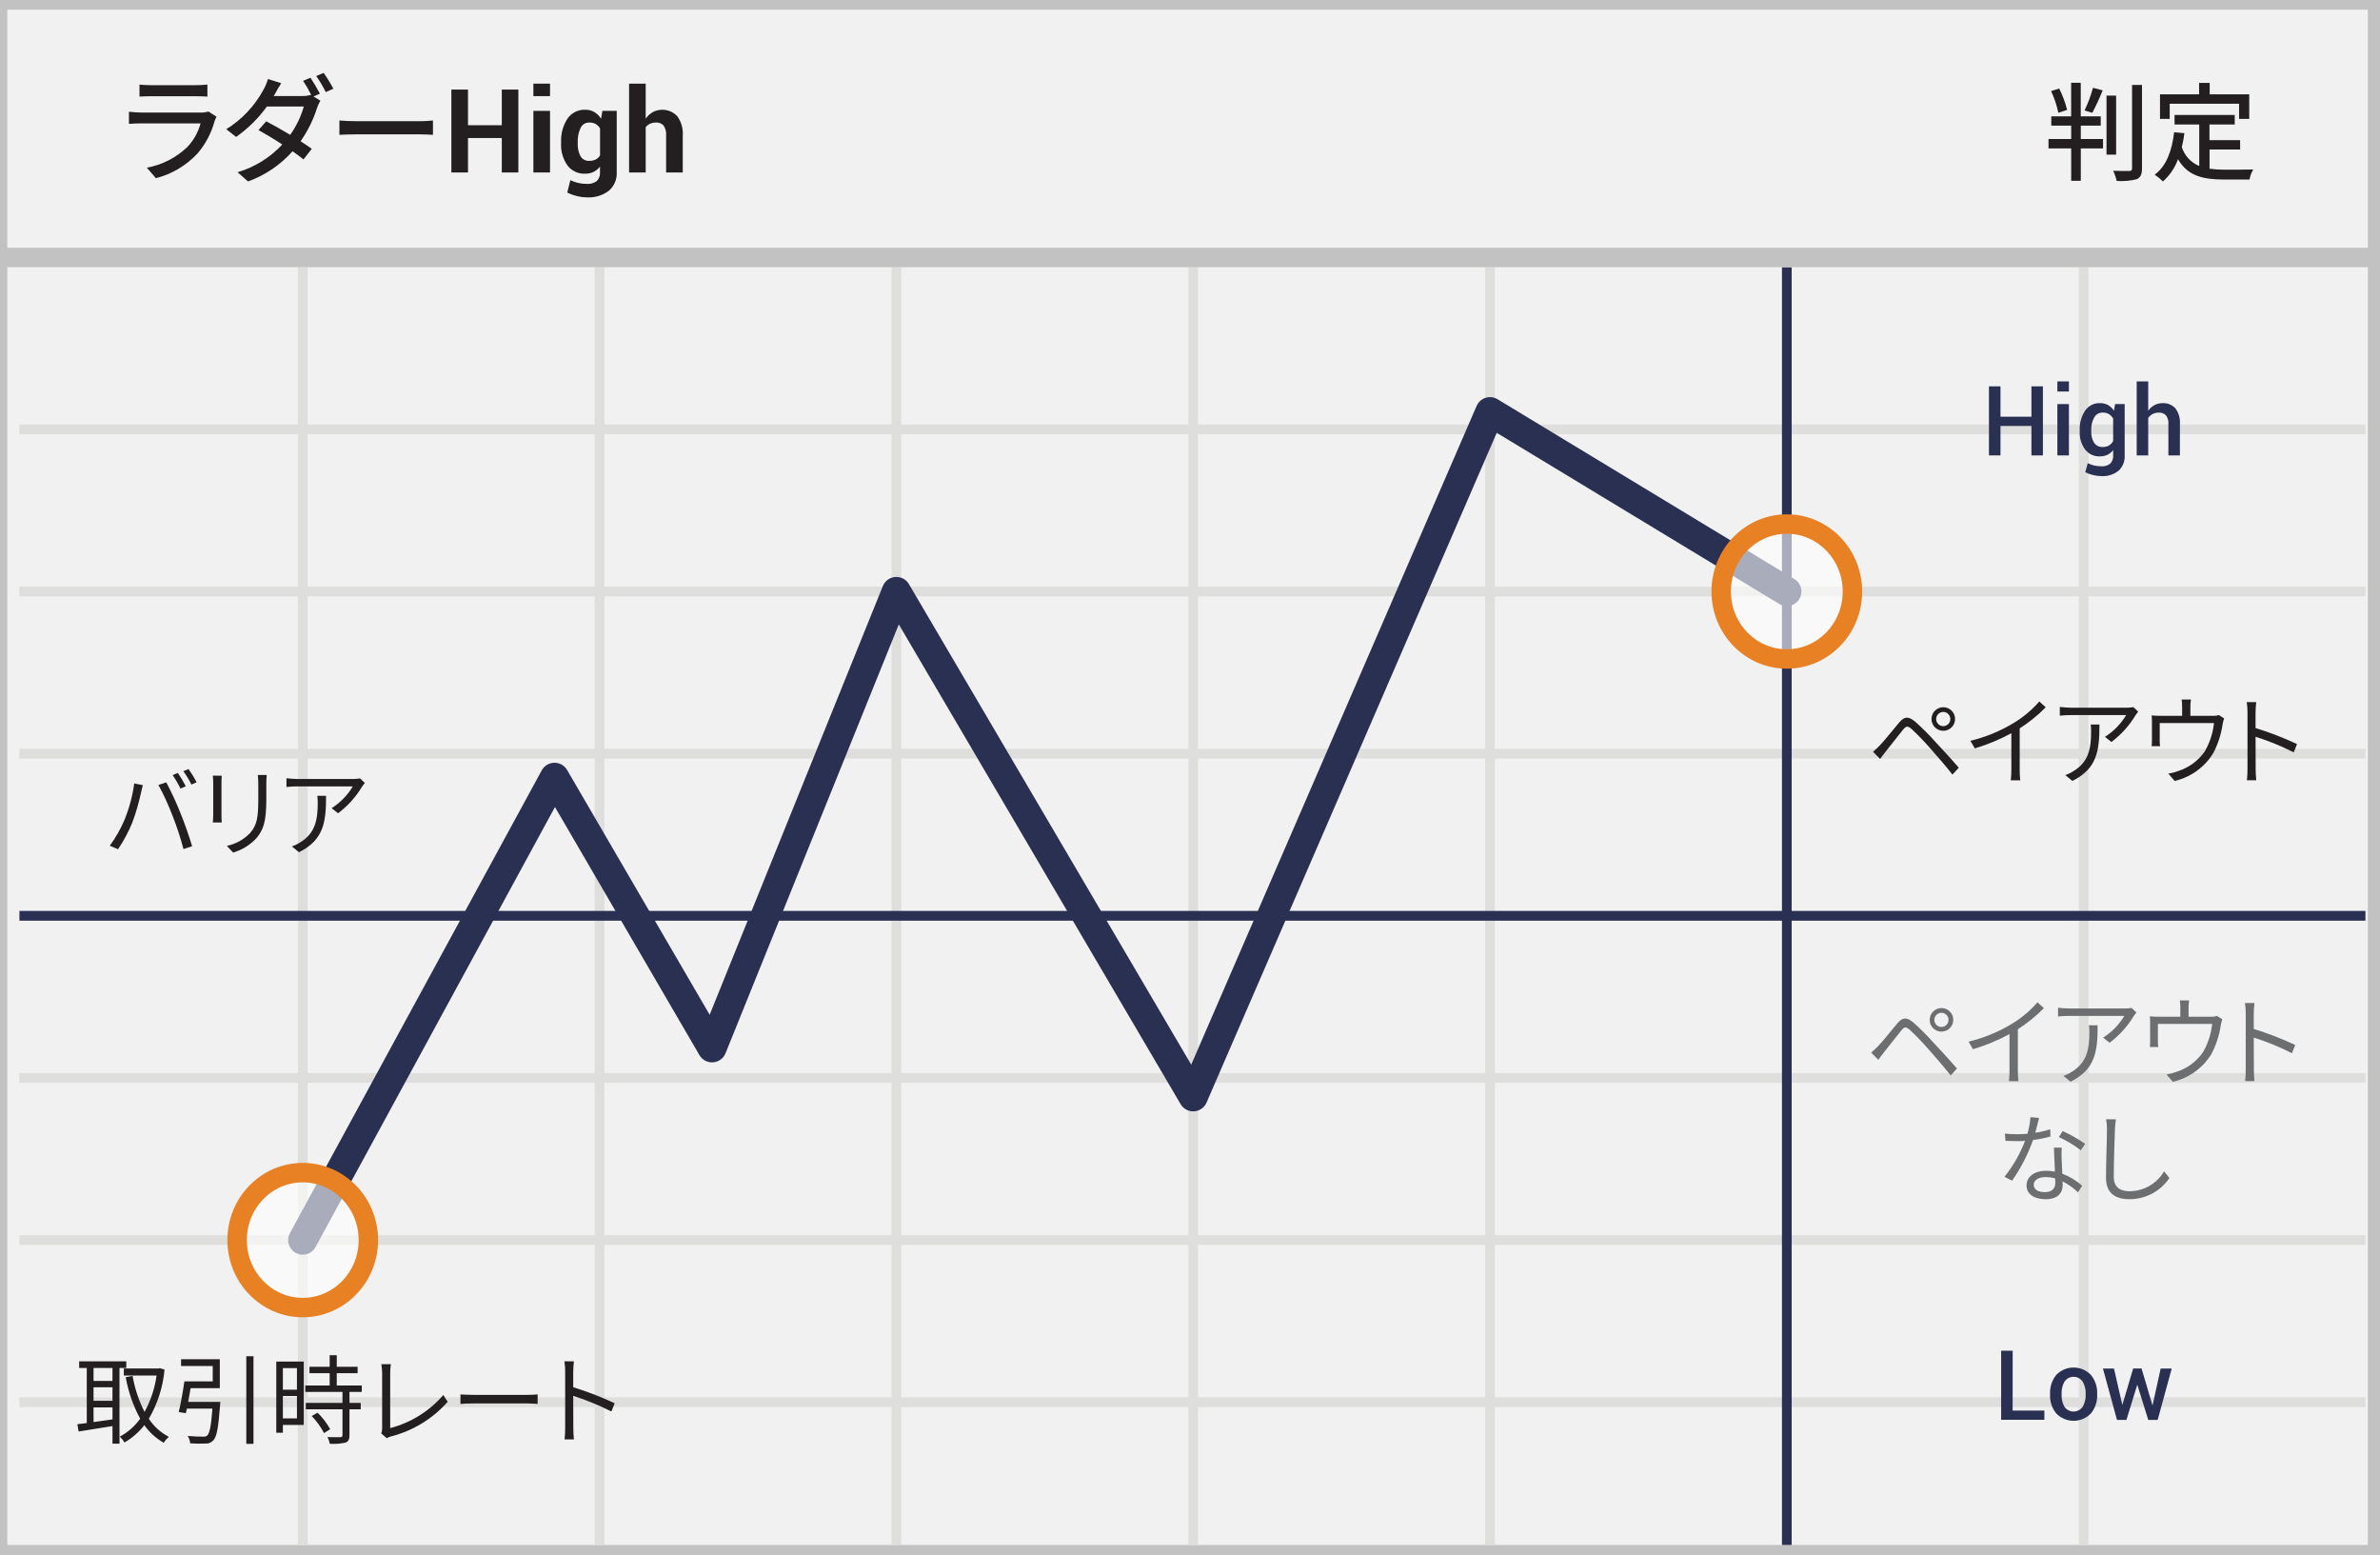
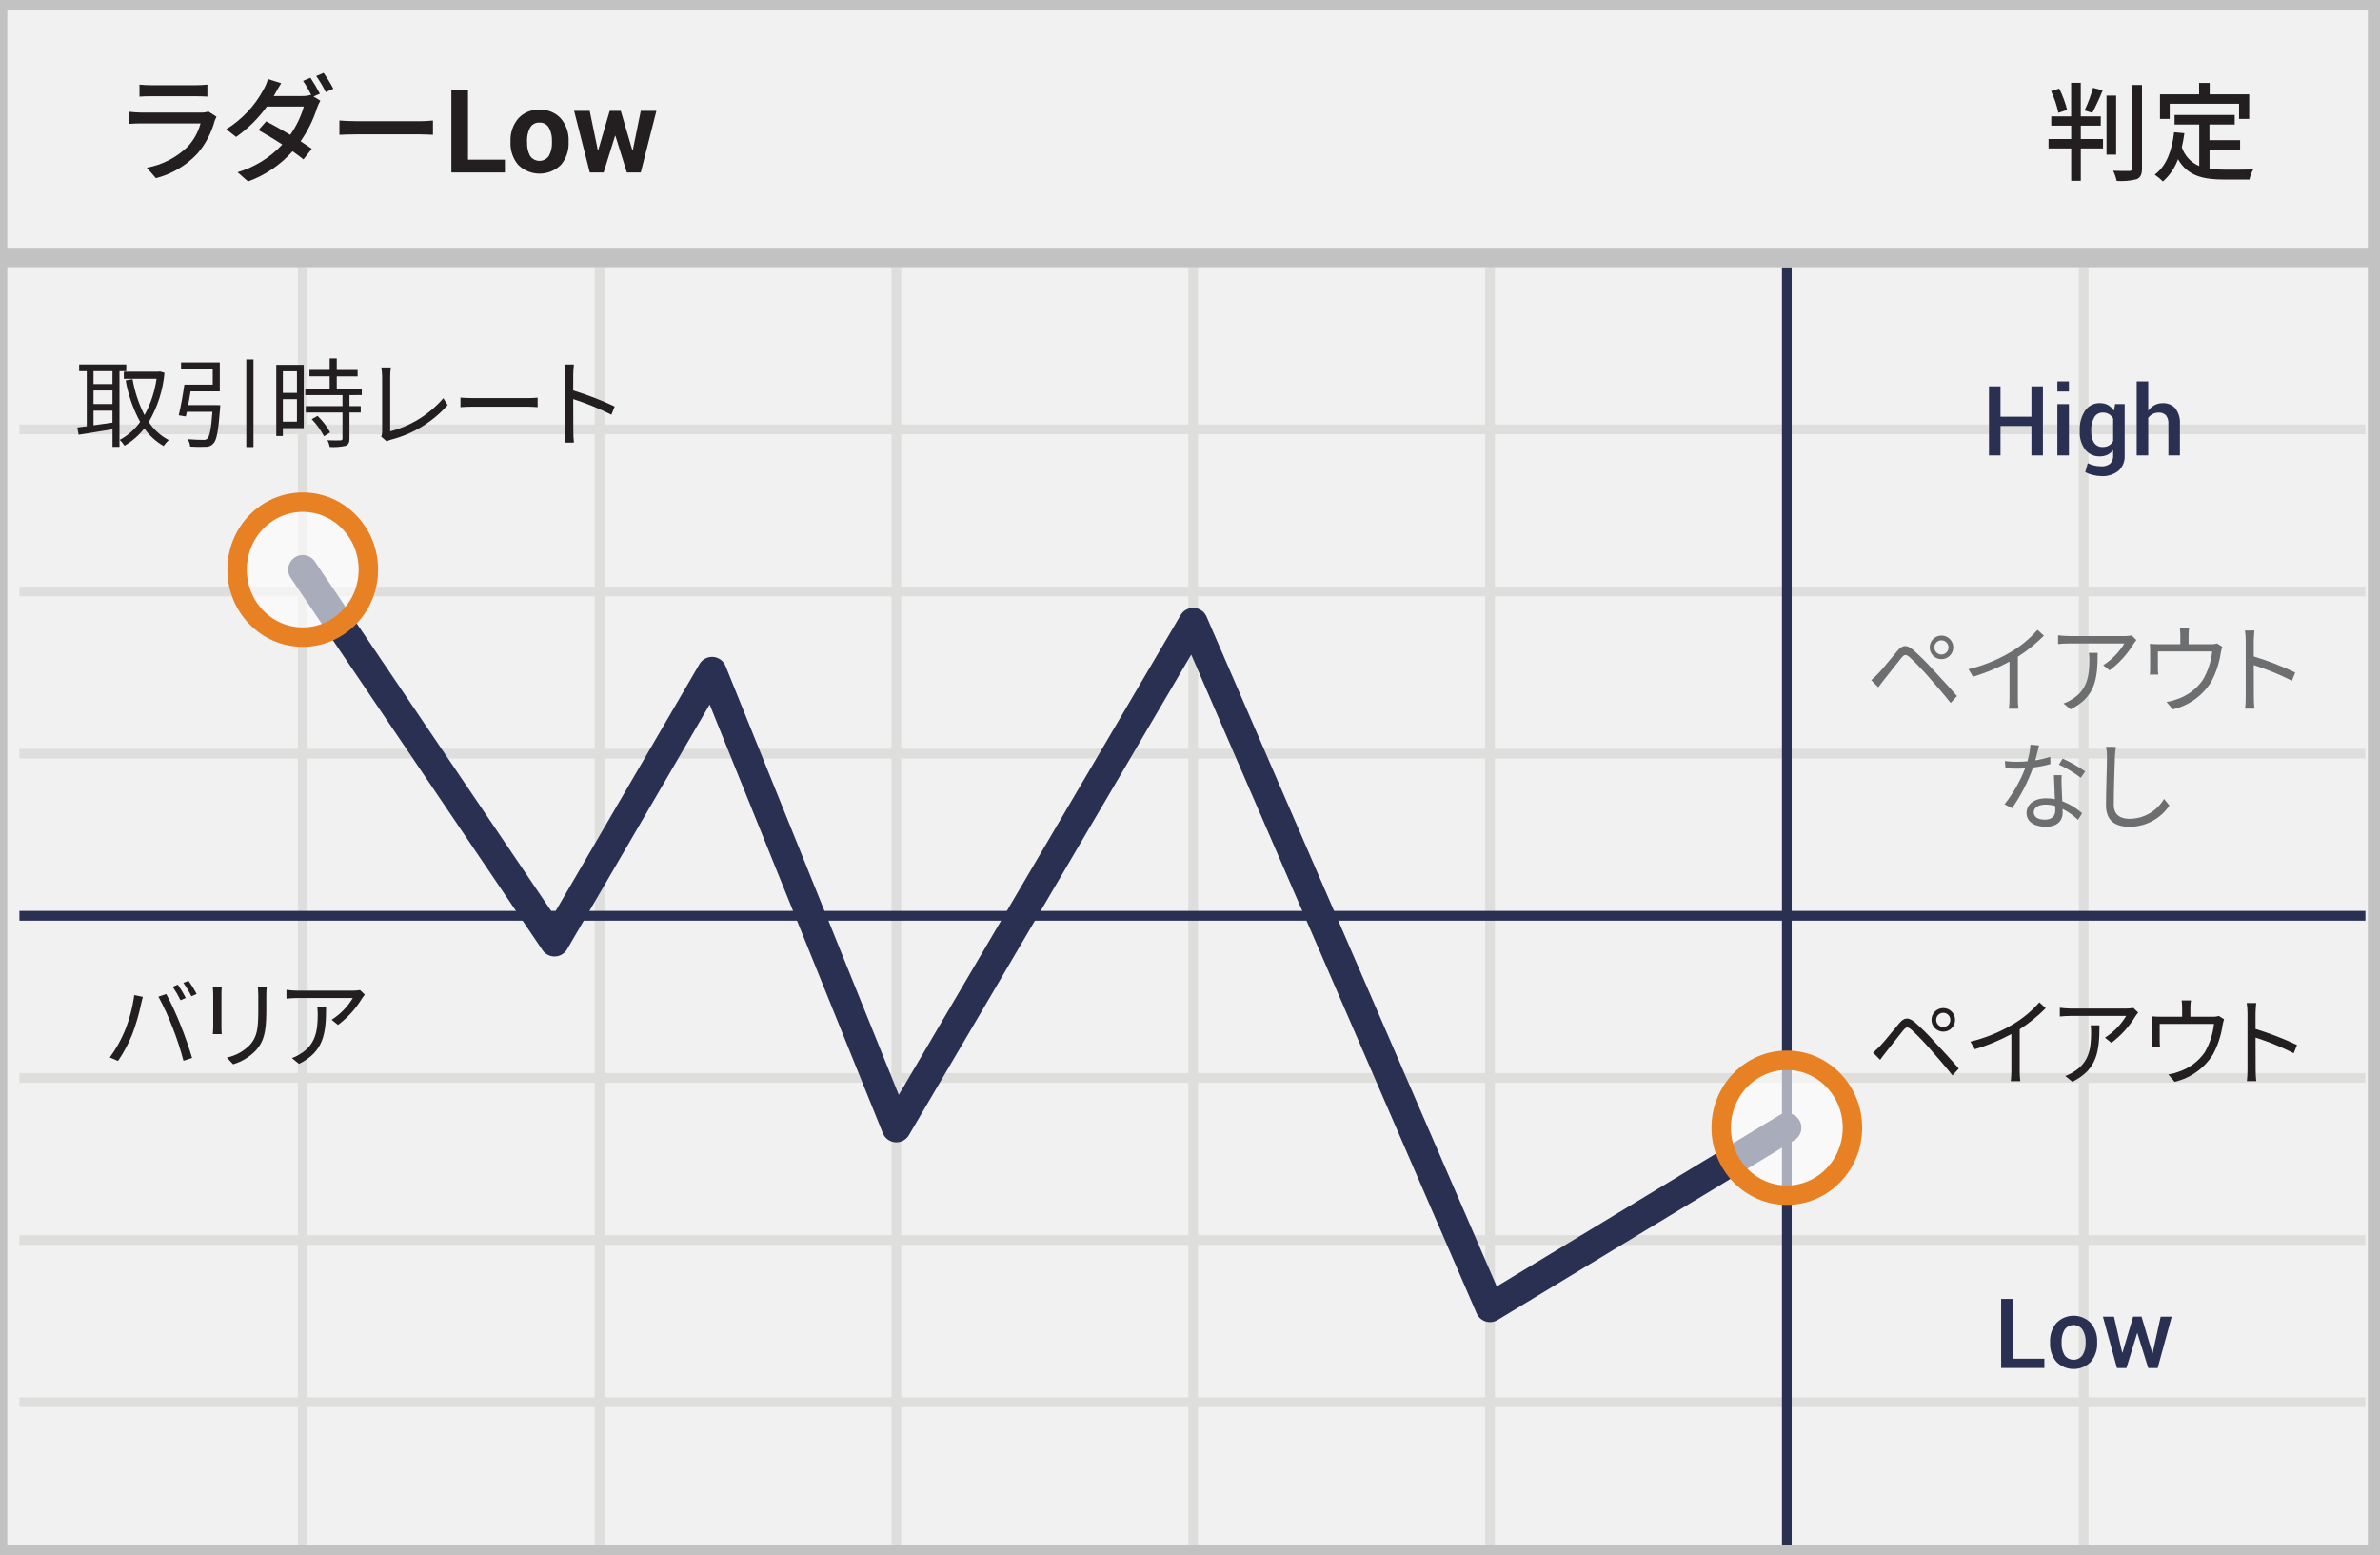
<svg xmlns="http://www.w3.org/2000/svg" id="Layer_1" data-name="Layer 1" viewBox="0 0 245 160">
  <defs>
-     <style>.cls-1{fill:#f1f1f2;stroke:#c2c2c2;}.cls-1,.cls-2,.cls-9{stroke-miterlimit:10;}.cls-1,.cls-9{stroke-width:2px;}.cls-2,.cls-3,.cls-5,.cls-9{fill:none;}.cls-2{stroke:#dededd;}.cls-3,.cls-5{stroke:#293052;stroke-linejoin:round;}.cls-4{fill:#231f20;}.cls-5{stroke-linecap:round;stroke-width:3px;}.cls-6{fill:#6d6e70;}.cls-7{opacity:0.6;}.cls-8{fill:#fff;}.cls-9{stroke:#e88024;}.cls-10{fill:#293052;}</style>
+     <style>.cls-1{fill:#f1f1f2;stroke:#c2c2c2;}.cls-1,.cls-2,.cls-9{stroke-miterlimit:10;}.cls-1,.cls-9{stroke-width:2px;}.cls-2,.cls-3,.cls-6,.cls-9{fill:none;}.cls-2{stroke:#dededd;}.cls-3,.cls-6{stroke:#293052;stroke-linejoin:round;}.cls-4{fill:#231f20;}.cls-5{fill:#6d6e70;}.cls-6{stroke-linecap:round;stroke-width:3px;}.cls-7{opacity:0.6;}.cls-8{fill:#fff;}.cls-9{stroke:#e88024;}.cls-10{fill:#293052;}</style>
  </defs>
  <rect class="cls-1" x="-0.25" width="245" height="160" />
  <line class="cls-2" x1="2" y1="44.188" x2="243.5" y2="44.188" />
  <line class="cls-2" x1="2" y1="60.875" x2="243.5" y2="60.875" />
  <line class="cls-2" x1="2" y1="77.563" x2="243.5" y2="77.563" />
  <line class="cls-2" x1="2" y1="110.938" x2="243.5" y2="110.938" />
  <line class="cls-2" x1="2" y1="127.625" x2="243.5" y2="127.625" />
  <line class="cls-2" x1="2" y1="144.313" x2="243.5" y2="144.313" />
  <line class="cls-2" x1="31.164" y1="27.5" x2="31.164" y2="159" />
  <line class="cls-2" x1="61.719" y1="27.5" x2="61.719" y2="159" />
  <line class="cls-2" x1="92.273" y1="27.5" x2="92.273" y2="159" />
  <line class="cls-2" x1="122.828" y1="27.5" x2="122.828" y2="159" />
  <line class="cls-2" x1="153.383" y1="27.5" x2="153.383" y2="159" />
  <line class="cls-3" x1="183.937" y1="27.5" x2="183.937" y2="159" />
  <line class="cls-2" x1="214.492" y1="27.5" x2="214.492" y2="159" />
  <line class="cls-3" x1="2" y1="94.25" x2="243.5" y2="94.25" />
  <line class="cls-1" x1="0.25" y1="26.5" x2="245.25" y2="26.5" />
  <path class="cls-4" d="M22.286,12.005a3.522,3.522,0,0,0-.18.408,8.608,8.608,0,0,1-1.763,3.37,8.865,8.865,0,0,1-4.293,2.555l-.936-1.08a8.118,8.118,0,0,0,4.2-2.159,5.656,5.656,0,0,0,1.331-2.4h-6.1c-.288,0-.816.012-1.271.048V11.5c.468.048.923.084,1.271.084h6.141a2.379,2.379,0,0,0,.768-.108Zm-7.928-3.3a11.054,11.054,0,0,0,1.14.06h4.677a11.411,11.411,0,0,0,1.175-.06V9.942c-.3-.024-.779-.036-1.187-.036H15.5c-.372,0-.8.012-1.14.036Z" />
  <path class="cls-4" d="M32.271,9.93l.708.432a4.081,4.081,0,0,0-.336.731,12.685,12.685,0,0,1-1.7,3.442c.444.288.852.564,1.151.78l-.852,1.091c-.288-.24-.684-.528-1.127-.839a11.224,11.224,0,0,1-4.582,3.106l-1.079-.947a10.3,10.3,0,0,0,4.605-2.854c-.876-.576-1.8-1.127-2.447-1.487l.792-.9c.671.348,1.6.864,2.471,1.391a9.613,9.613,0,0,0,1.4-2.914h-3.8a13.536,13.536,0,0,1-3.166,3.13l-1.02-.792a10.78,10.78,0,0,0,3.838-4.078,4.813,4.813,0,0,0,.456-1.091l1.367.432c-.24.36-.492.828-.624,1.067l-.144.252H31.1a2.763,2.763,0,0,0,.9-.12l.048.024a12.407,12.407,0,0,0-.852-1.463L31.959,8a17.338,17.338,0,0,1,.971,1.643ZM33.314,7.5a14.163,14.163,0,0,1,1,1.631l-.78.348a12.01,12.01,0,0,0-.983-1.655Z" />
  <path class="cls-4" d="M34.939,12.4c.384.036,1.127.072,1.775.072h6.513c.587,0,1.055-.048,1.343-.072v1.475c-.264-.012-.8-.048-1.332-.048H36.714c-.671,0-1.379.024-1.775.048Z" />
-   <path class="cls-4" d="M53.361,17.75H51.656V14.205h-3.48V17.75H46.465V9.219h1.711v3.668h3.48V9.219h1.705Z" />
-   <path class="cls-4" d="M56.619,9.893H54.908V8.609h1.711Zm0,7.857H54.908V11.41h1.711Z" />
-   <path class="cls-4" d="M57.762,14.633a4.092,4.092,0,0,1,.653-2.42,2.117,2.117,0,0,1,1.831-.92,1.8,1.8,0,0,1,.938.24,2.1,2.1,0,0,1,.691.686l.135-.809h1.477v6.311a2.352,2.352,0,0,1-.812,1.913,3.426,3.426,0,0,1-2.259.677,4.3,4.3,0,0,1-1.02-.132,4.734,4.734,0,0,1-1-.36l.316-1.277a3.992,3.992,0,0,0,.8.284,3.84,3.84,0,0,0,.888.1,1.531,1.531,0,0,0,1.034-.293,1.16,1.16,0,0,0,.331-.914v-.574a1.914,1.914,0,0,1-.662.545,1.952,1.952,0,0,1-.873.188,2.157,2.157,0,0,1-1.819-.858,3.632,3.632,0,0,1-.653-2.259Zm1.711.124a2.61,2.61,0,0,0,.281,1.317.978.978,0,0,0,.914.48,1.4,1.4,0,0,0,.665-.145,1.1,1.1,0,0,0,.437-.421V13.218a1.184,1.184,0,0,0-.437-.448,1.275,1.275,0,0,0-.653-.159.965.965,0,0,0-.917.56,3.181,3.181,0,0,0-.29,1.462Z" />
-   <path class="cls-4" d="M66.469,12.213a2.178,2.178,0,0,1,.732-.677,2.111,2.111,0,0,1,2.517.416,3.076,3.076,0,0,1,.565,2.036V17.75H68.572V13.968a1.634,1.634,0,0,0-.261-1.048.96.96,0,0,0-.776-.309,1.444,1.444,0,0,0-.621.126,1.187,1.187,0,0,0-.445.355V17.75H64.758V8.609h1.711Z" />
-   <path class="cls-4" d="M214.2,14.307h2.288v.968H214.2v3.333h-.99V15.274h-2.333v-.968h2.333V12.931H211.16v-.957h2.046V8.52h.99v3.455h2.057v.957H214.2Zm-2.311-2.7a10.25,10.25,0,0,0-.748-2.233l.836-.264a10.933,10.933,0,0,1,.814,2.2ZM216.452,9.3a24.577,24.577,0,0,1-1.067,2.311l-.8-.242a13.972,13.972,0,0,0,.869-2.333Zm1.386,6.612h-.99V9.84h.99ZM220.5,8.74v8.581c0,.638-.154.935-.539,1.122a6.436,6.436,0,0,1-2.068.176,4.729,4.729,0,0,0-.363-1.045c.748.033,1.441.022,1.661.022s.286-.077.286-.275V8.74Z" />
-   <path class="cls-4" d="M227.452,17.365a11.427,11.427,0,0,0,1.551.1c.473,0,2.321,0,2.948-.022a3.087,3.087,0,0,0-.385,1.034h-2.618c-2.156,0-3.741-.363-4.742-2.09a5.606,5.606,0,0,1-1.551,2.289,5.541,5.541,0,0,0-.847-.7c1.21-.9,1.771-2.442,2-4.368l1.056.1a13.465,13.465,0,0,1-.264,1.441,3.149,3.149,0,0,0,1.793,1.937V12.81h-2.542v-.979h6.194v.979h-2.6v1.618H230.6v.957h-3.146Zm-4.1-5.126h-1V9.708h4.027V8.531h1.089V9.708h4.071v2.53h-1.045V10.676h-7.14Z" />
-   <polyline class="cls-5" points="31.164 127.625 57.083 80 73.297 107.833 92.273 60.875 122.828 112.875 153.383 42.37 183.937 60.875" />
-   <path class="cls-4" d="M12.3,140.788v7.785h-.719v-1.809c-1.259.21-2.539.4-3.488.56l-.13-.75c.28-.029.61-.069.969-.119v-5.667H8.149V140.1H13v.689Zm-.719,0H9.628v1.329h1.949Zm0,1.988H9.628v1.39h1.949Zm-1.949,3.578c.61-.08,1.279-.18,1.949-.279v-1.229H9.628Zm7.306-5.406a12.143,12.143,0,0,1-1.619,5.066,5.552,5.552,0,0,0,2.059,1.859,3.09,3.09,0,0,0-.53.609,6.256,6.256,0,0,1-1.989-1.809,7.151,7.151,0,0,1-2.039,1.779,2.87,2.87,0,0,0-.49-.6,6.091,6.091,0,0,0,2.1-1.849,13.937,13.937,0,0,1-1.489-4.268l.71-.13a12.887,12.887,0,0,0,1.229,3.7,10.958,10.958,0,0,0,1.24-3.738H12.747v-.729h3.568l.14-.03Z" />
-   <path class="cls-4" d="M22.677,144.276s-.01.239-.02.34c-.18,2.358-.35,3.288-.709,3.628a.963.963,0,0,1-.79.319,14.624,14.624,0,0,1-1.579-.02,1.689,1.689,0,0,0-.26-.76c.66.06,1.319.069,1.569.069a.582.582,0,0,0,.44-.109c.24-.21.41-.979.54-2.778H19.239c-.04.17-.08.329-.11.479l-.729-.12c.2-.829.439-2.148.58-3.158H21.9v-1.579H18.639v-.7h3.988v2.979H19.619c-.08.47-.16.959-.25,1.409Zm3.418-4.7v9.016h-.74v-9.016Z" />
-   <path class="cls-4" d="M31.268,146.644H29.119v.81h-.679v-7.326h2.828ZM29.119,140.8v2.219h1.449V140.8Zm1.449,5.177v-2.309H29.119v2.309Zm5.407-2.729v1.13h1.159v.659H35.975v2.679c0,.42-.11.64-.41.75a5.739,5.739,0,0,1-1.619.12,2.285,2.285,0,0,0-.24-.69c.62.021,1.169.021,1.329.011s.22-.051.22-.2v-2.669H31.478v-.659h3.778v-1.13H31.428v-.659h2.508v-1.27H31.857v-.659h2.079v-1.189h.73v1.189h2.148v.659H34.666v1.27h2.578v.659Zm-3.288,2.14a7.06,7.06,0,0,1,1.3,1.7l-.63.4a7.7,7.7,0,0,0-1.269-1.759Z" />
-   <path class="cls-4" d="M39.238,147.513a1.1,1.1,0,0,0,.1-.489v-5.717a7.731,7.731,0,0,0-.08-.909h.979a6.438,6.438,0,0,0-.07.909v5.667a10.782,10.782,0,0,0,5.467-3.408l.45.7a11.626,11.626,0,0,1-5.847,3.568,1.442,1.442,0,0,0-.42.18Z" />
-   <path class="cls-4" d="M47.4,143.506c.3.02.83.05,1.389.05h5.477c.5,0,.859-.03,1.079-.05v.979c-.2-.01-.62-.05-1.069-.05H48.789c-.55,0-1.08.021-1.389.05Z" />
-   <path class="cls-4" d="M62.936,145.265a26.163,26.163,0,0,0-3.928-1.609l.01,3.3a11.784,11.784,0,0,0,.06,1.18h-.959a10.923,10.923,0,0,0,.06-1.18v-5.816a6.289,6.289,0,0,0-.08-1.039h.979c-.03.31-.07.739-.07,1.039v1.629a32.492,32.492,0,0,1,4.268,1.649Z" />
-   <path class="cls-4" d="M13.818,80.627l.89.18c-.06.22-.14.51-.18.729a22.2,22.2,0,0,1-.909,3.118A14.519,14.519,0,0,1,12.149,87.4l-.85-.36a13.09,13.09,0,0,0,1.539-2.719A15.271,15.271,0,0,0,13.818,80.627Zm2.489.159.81-.27a32.2,32.2,0,0,1,1.459,3.158c.41.989.939,2.519,1.2,3.418l-.889.29a29.928,29.928,0,0,0-1.129-3.437A25.625,25.625,0,0,0,16.307,80.787Zm2.818.131-.54.239a11.475,11.475,0,0,0-.81-1.389l.53-.221A11.6,11.6,0,0,1,19.125,80.917Zm1.12-.41-.54.24a9.465,9.465,0,0,0-.83-1.38l.53-.22A11.548,11.548,0,0,1,20.245,80.507Z" />
-   <path class="cls-4" d="M22.829,79.828c-.02.189-.03.479-.03.72v3.338c0,.25.01.58.03.76h-.919c.01-.15.04-.47.04-.77V80.547c0-.18-.02-.53-.04-.72Zm4.627-.07c-.02.24-.04.53-.04.859v1.619c0,2.4-.32,3.188-1.04,4.048A5.334,5.334,0,0,1,24,87.744l-.65-.69a4.6,4.6,0,0,0,2.4-1.329c.719-.829.839-1.639.839-3.527v-1.58c0-.329-.03-.619-.05-.859Z" />
-   <path class="cls-4" d="M37.555,80.578c-.07.1-.2.249-.27.359A9.648,9.648,0,0,1,34.8,83.7l-.66-.53a6.741,6.741,0,0,0,2.179-2.238H30.629a11.3,11.3,0,0,0-1.14.06v-.9a10.53,10.53,0,0,0,1.14.08h5.737a5.035,5.035,0,0,0,.7-.06ZM33.567,81.9c0,2.709-.24,4.538-2.788,5.808l-.73-.6a3.877,3.877,0,0,0,.89-.44c1.549-.949,1.769-2.378,1.769-4.048a5.968,5.968,0,0,0-.04-.72Z" />
-   <path class="cls-4" d="M193.513,76.711c.48-.49,1.349-1.6,1.979-2.339.53-.63.939-.7,1.659-.1a25.167,25.167,0,0,1,2.069,2.068c.669.72,1.689,1.81,2.418,2.669l-.649.709c-.7-.9-1.609-1.929-2.249-2.658a26.812,26.812,0,0,0-1.949-2.028c-.42-.351-.56-.34-.9.079-.48.58-1.319,1.68-1.769,2.229-.21.26-.43.569-.58.77l-.73-.74C193.063,77.151,193.253,76.971,193.513,76.711Zm6.537-3.928A1.214,1.214,0,1,1,198.83,74,1.215,1.215,0,0,1,200.049,72.784Zm0,1.948a.73.73,0,1,0-.74-.729A.733.733,0,0,0,200.049,74.732Z" />
-   <path class="cls-4" d="M210.589,72.793a15.705,15.705,0,0,1-2.679,2.169V79.24a7.522,7.522,0,0,0,.06,1.069h-.979a9.3,9.3,0,0,0,.06-1.069V75.462a20.027,20.027,0,0,1-3.758,1.559l-.459-.779A15.772,15.772,0,0,0,207.3,74.4a11.033,11.033,0,0,0,2.629-2.209Z" />
-   <path class="cls-4" d="M220.108,73.244c-.07.1-.2.249-.27.359a9.648,9.648,0,0,1-2.489,2.759l-.66-.53a6.741,6.741,0,0,0,2.179-2.238h-5.687a11.3,11.3,0,0,0-1.14.06v-.9a10.53,10.53,0,0,0,1.14.08h5.737a5.035,5.035,0,0,0,.7-.06Zm-3.988,1.318c0,2.709-.24,4.538-2.788,5.808l-.73-.6a3.877,3.877,0,0,0,.89-.44c1.549-.949,1.769-2.378,1.769-4.048a5.968,5.968,0,0,0-.04-.72Z" />
-   <path class="cls-4" d="M228.949,73.933c-.05.149-.11.409-.15.6a9.176,9.176,0,0,1-.979,3,6.327,6.327,0,0,1-3.958,2.839l-.65-.75a5.366,5.366,0,0,0,1.04-.279,5.273,5.273,0,0,0,2.708-2.01,7.365,7.365,0,0,0,.95-2.918h-5.587V76.2a3.621,3.621,0,0,0,.04.59h-.87c.02-.17.03-.44.03-.63V74.4a6.732,6.732,0,0,0-.03-.77,9.037,9.037,0,0,0,.929.04h2.209v-.93a5.687,5.687,0,0,0-.05-.75h.959a4.442,4.442,0,0,0-.06.75v.93h2.239a1.967,1.967,0,0,0,.689-.08Z" />
-   <path class="cls-4" d="M236.119,77.431a26.163,26.163,0,0,0-3.928-1.609l.01,3.3a11.784,11.784,0,0,0,.06,1.18H231.3a10.923,10.923,0,0,0,.06-1.18V73.3a6.289,6.289,0,0,0-.08-1.039h.979c-.03.31-.07.739-.07,1.039v1.629a32.492,32.492,0,0,1,4.268,1.649Z" />
-   <path class="cls-6" d="M193.327,107.672c.48-.49,1.349-1.6,1.979-2.339.53-.63.939-.7,1.659-.1a25.167,25.167,0,0,1,2.069,2.068c.669.72,1.689,1.81,2.418,2.669l-.649.709c-.7-.9-1.609-1.929-2.249-2.658a26.812,26.812,0,0,0-1.949-2.028c-.42-.351-.56-.34-.9.079-.48.58-1.319,1.68-1.769,2.229-.21.26-.43.569-.58.77l-.73-.74C192.877,108.112,193.067,107.932,193.327,107.672Zm6.537-3.928a1.214,1.214,0,1,1-1.22,1.219A1.215,1.215,0,0,1,199.864,103.745Zm0,1.948a.73.73,0,1,0-.74-.729A.733.733,0,0,0,199.864,105.693Z" />
-   <path class="cls-6" d="M210.4,103.754a15.705,15.705,0,0,1-2.679,2.169V110.2a7.522,7.522,0,0,0,.06,1.069h-.979a9.3,9.3,0,0,0,.06-1.069v-3.777a20.04,20.04,0,0,1-3.758,1.559l-.459-.779a15.772,15.772,0,0,0,4.467-1.839,11.033,11.033,0,0,0,2.629-2.209Z" />
-   <path class="cls-6" d="M219.922,104.2c-.07.1-.2.249-.27.359a9.648,9.648,0,0,1-2.489,2.759l-.66-.53a6.741,6.741,0,0,0,2.179-2.238H213a11.3,11.3,0,0,0-1.14.06v-.9a10.53,10.53,0,0,0,1.14.08h5.737a5.035,5.035,0,0,0,.7-.06Zm-3.988,1.318c0,2.709-.24,4.538-2.788,5.808l-.73-.6a3.877,3.877,0,0,0,.89-.44c1.549-.949,1.769-2.378,1.769-4.048a5.968,5.968,0,0,0-.04-.72Z" />
-   <path class="cls-6" d="M228.763,104.894c-.05.149-.11.409-.15.6a9.176,9.176,0,0,1-.979,3,6.327,6.327,0,0,1-3.958,2.839l-.65-.75a5.366,5.366,0,0,0,1.04-.279,5.273,5.273,0,0,0,2.708-2.01,7.365,7.365,0,0,0,.95-2.918h-5.587v1.789a3.621,3.621,0,0,0,.04.59h-.87c.02-.17.03-.44.03-.63v-1.759a6.732,6.732,0,0,0-.03-.77,9.037,9.037,0,0,0,.929.04h2.209v-.93a5.687,5.687,0,0,0-.05-.75h.959a4.442,4.442,0,0,0-.06.75v.93h2.239a1.967,1.967,0,0,0,.689-.08Z" />
-   <path class="cls-6" d="M235.934,108.392a26.163,26.163,0,0,0-3.928-1.609l.01,3.3a11.784,11.784,0,0,0,.06,1.18h-.959a10.923,10.923,0,0,0,.06-1.18v-5.816a6.289,6.289,0,0,0-.08-1.039h.979c-.03.31-.07.739-.07,1.039v1.629a32.492,32.492,0,0,1,4.268,1.649Z" />
-   <path class="cls-6" d="M211.074,116.963a11.719,11.719,0,0,1-1.789.36,17.779,17.779,0,0,1-2.159,4.188l-.78-.4a14.208,14.208,0,0,0,2.119-3.7c-.29.02-.58.03-.87.03-.37,0-.779-.011-1.149-.03l-.06-.75a9.187,9.187,0,0,0,1.22.07c.35,0,.719-.02,1.1-.05a8.121,8.121,0,0,0,.31-1.709l.889.08c-.1.359-.229.959-.39,1.528a9.989,9.989,0,0,0,1.539-.359Zm1.16,1.149a9.615,9.615,0,0,0-.01,1.069c.01.36.05,1.01.07,1.609a6.674,6.674,0,0,1,2.049,1.239l-.43.68a6.865,6.865,0,0,0-1.589-1.129c.01.149.01.289.01.4,0,.79-.52,1.439-1.739,1.439-1.089,0-1.979-.45-1.979-1.43,0-.909.859-1.5,1.979-1.5a4.716,4.716,0,0,1,.939.09c-.03-.81-.08-1.779-.1-2.469Zm-.67,3.169a3.606,3.606,0,0,0-1-.141c-.729,0-1.209.33-1.209.78s.37.77,1.139.77c.81,0,1.08-.45,1.08-.939C211.574,121.622,211.574,121.461,211.564,121.282Zm2.639-2.9a11.866,11.866,0,0,0-2.259-1.359l.39-.62a15.039,15.039,0,0,1,2.319,1.319Z" />
-   <path class="cls-6" d="M217.815,115.2c-.05.32-.08.67-.1.989-.04,1.12-.12,3.458-.12,4.938,0,1.09.7,1.47,1.619,1.47a4.136,4.136,0,0,0,3.558-2.049l.55.689a4.932,4.932,0,0,1-4.128,2.179c-1.419,0-2.4-.6-2.4-2.209,0-1.469.1-3.968.1-5.018a5.08,5.08,0,0,0-.09-1Z" />
+   <path class="cls-4" d="M48.176,16.432h3.8V17.75H46.465V9.219h1.711Z" />
+   <path class="cls-4" d="M52.553,14.521a3.4,3.4,0,0,1,.791-2.323,2.757,2.757,0,0,1,2.191-.905,2.787,2.787,0,0,1,2.2.9,3.384,3.384,0,0,1,.8,2.326v.123a3.389,3.389,0,0,1-.794,2.329,3.134,3.134,0,0,1-4.395,0,3.389,3.389,0,0,1-.794-2.329Zm1.705.12a2.751,2.751,0,0,0,.3,1.39,1.172,1.172,0,0,0,1.954,0,2.733,2.733,0,0,0,.308-1.387v-.123a2.705,2.705,0,0,0-.311-1.375,1.052,1.052,0,0,0-.979-.532,1.039,1.039,0,0,0-.97.535,2.73,2.73,0,0,0-.308,1.372Z" />
+   <path class="cls-4" d="M65.1,15.482h.035l.826-4.072H67.57l-1.611,6.34h-1.43l-1.178-3.773h-.035L62.139,17.75H60.715L59.1,11.41h1.605l.838,4.061h.035l1.184-4.061h1.143Z" />
+   <path class="cls-4" d="M214.2,14.307h2.288v.968H214.2v3.333h-.99V15.274h-2.332v-.968h2.332V12.931H211.16v-.957h2.046V8.52h.99v3.455h2.058v.957H214.2Zm-2.311-2.7a10.2,10.2,0,0,0-.748-2.233l.836-.264a10.873,10.873,0,0,1,.814,2.2ZM216.452,9.3a24.577,24.577,0,0,1-1.067,2.311l-.8-.242a13.886,13.886,0,0,0,.869-2.333Zm1.386,6.612h-.99V9.84h.99ZM220.5,8.74v8.581c0,.638-.153.935-.539,1.122a6.435,6.435,0,0,1-2.068.176,4.751,4.751,0,0,0-.362-1.045c.748.033,1.44.022,1.661.022s.286-.077.286-.275V8.74Z" />
+   <path class="cls-4" d="M227.452,17.365a11.419,11.419,0,0,0,1.551.1c.473,0,2.321,0,2.948-.022a3.086,3.086,0,0,0-.385,1.034h-2.618c-2.156,0-3.741-.363-4.742-2.09a5.61,5.61,0,0,1-1.551,2.289,5.546,5.546,0,0,0-.848-.7c1.21-.9,1.771-2.442,2-4.368l1.056.1a13.467,13.467,0,0,1-.264,1.441,3.148,3.148,0,0,0,1.793,1.937V12.81h-2.541v-.979h6.193v.979h-2.6v1.618H230.6v.957h-3.146Zm-4.1-5.126h-1V9.708h4.027V8.531h1.089V9.708h4.07v2.53h-1.045V10.676h-7.141Z" />
+   <path class="cls-4" d="M12.3,38.2V45.99h-.719V44.181c-1.259.21-2.539.4-3.488.56l-.13-.75c.28-.029.61-.069.969-.119V38.2H8.149v-.689H13V38.2Zm-.719,0H9.628v1.329h1.949Zm0,1.988H9.628v1.39h1.949ZM9.628,43.771c.61-.08,1.279-.18,1.949-.279V42.262H9.628Zm7.306-5.406a12.143,12.143,0,0,1-1.619,5.066,5.552,5.552,0,0,0,2.059,1.859,3.09,3.09,0,0,0-.53.609,6.256,6.256,0,0,1-1.989-1.809,7.151,7.151,0,0,1-2.039,1.779,2.87,2.87,0,0,0-.49-.6,6.091,6.091,0,0,0,2.1-1.849,13.937,13.937,0,0,1-1.489-4.268l.71-.13a12.887,12.887,0,0,0,1.229,3.7,10.958,10.958,0,0,0,1.24-3.738H12.747v-.729h3.568l.14-.03Z" />
+   <path class="cls-4" d="M22.677,41.693s-.01.239-.02.34c-.18,2.358-.35,3.288-.709,3.628a.963.963,0,0,1-.79.319,14.624,14.624,0,0,1-1.579-.02,1.689,1.689,0,0,0-.26-.76c.66.06,1.319.069,1.569.069a.582.582,0,0,0,.44-.109c.24-.21.41-.979.54-2.778H19.239c-.04.17-.08.329-.11.479l-.729-.12c.2-.829.439-2.148.58-3.158H21.9V38H18.639v-.7h3.988v2.979H19.619c-.08.47-.16.959-.25,1.409Zm3.418-4.7V46.01h-.74V36.995Z" />
+   <path class="cls-4" d="M31.268,44.061H29.119v.81h-.679V37.544h2.828Zm-2.149-5.847v2.219h1.449V38.214Zm1.449,5.177V41.083H29.119v2.309Zm5.407-2.729v1.13h1.159v.659H35.975V45.13c0,.42-.11.64-.41.75a5.739,5.739,0,0,1-1.619.12,2.285,2.285,0,0,0-.24-.69c.62.021,1.169.021,1.329.011s.22-.051.22-.2V42.452H31.478v-.659h3.778v-1.13H31.428V40h2.508v-1.27H31.857v-.659h2.079V36.885h.73v1.189h2.148v.659H34.666V40h2.578v.659ZM32.687,42.8a7.06,7.06,0,0,1,1.3,1.7l-.63.4a7.7,7.7,0,0,0-1.269-1.759Z" />
+   <path class="cls-4" d="M39.238,44.93a1.1,1.1,0,0,0,.1-.489V38.724a7.731,7.731,0,0,0-.08-.909h.979a6.438,6.438,0,0,0-.07.909v5.667a10.782,10.782,0,0,0,5.467-3.408l.45.7a11.626,11.626,0,0,1-5.847,3.568,1.442,1.442,0,0,0-.42.18Z" />
+   <path class="cls-4" d="M47.4,40.923c.3.02.83.05,1.389.05h5.477c.5,0,.859-.03,1.079-.05V41.9c-.2-.01-.62-.05-1.069-.05H48.789c-.55,0-1.08.021-1.389.05Z" />
+   <path class="cls-4" d="M62.936,42.682a26.163,26.163,0,0,0-3.928-1.609l.01,3.3a11.784,11.784,0,0,0,.06,1.18h-.959a10.923,10.923,0,0,0,.06-1.18V38.554a6.289,6.289,0,0,0-.08-1.039h.979c-.03.31-.07.739-.07,1.039v1.629a32.492,32.492,0,0,1,4.268,1.649Z" />
+   <path class="cls-4" d="M13.818,102.413l.89.18c-.06.22-.14.51-.18.729a22.2,22.2,0,0,1-.909,3.118,14.519,14.519,0,0,1-1.469,2.749l-.85-.36a13.09,13.09,0,0,0,1.539-2.719A15.271,15.271,0,0,0,13.818,102.413Zm2.489.159.81-.27a32.2,32.2,0,0,1,1.459,3.158c.41.989.939,2.519,1.2,3.418l-.889.29a29.928,29.928,0,0,0-1.129-3.437A25.625,25.625,0,0,0,16.307,102.572Zm2.818.131-.54.239a11.475,11.475,0,0,0-.81-1.389l.53-.221A11.6,11.6,0,0,1,19.125,102.7Zm1.12-.41-.54.24a9.465,9.465,0,0,0-.83-1.38l.53-.22A11.548,11.548,0,0,1,20.245,102.293Z" />
+   <path class="cls-4" d="M22.829,101.613c-.02.189-.03.479-.03.72v3.338c0,.25.01.58.03.76h-.919c.01-.15.04-.47.04-.77v-3.328c0-.18-.02-.53-.04-.72Zm4.627-.07c-.02.24-.04.53-.04.859v1.619c0,2.4-.32,3.188-1.04,4.048A5.334,5.334,0,0,1,24,109.529l-.65-.69a4.6,4.6,0,0,0,2.4-1.329c.719-.829.839-1.639.839-3.527V102.4c0-.329-.03-.619-.05-.859Z" />
+   <path class="cls-4" d="M37.555,102.363c-.07.1-.2.249-.27.359a9.648,9.648,0,0,1-2.489,2.759l-.66-.53a6.741,6.741,0,0,0,2.179-2.238H30.629a11.3,11.3,0,0,0-1.14.06v-.9a10.53,10.53,0,0,0,1.14.08h5.737a5.035,5.035,0,0,0,.7-.06Zm-3.988,1.318c0,2.709-.24,4.538-2.788,5.808l-.73-.6a3.877,3.877,0,0,0,.89-.44c1.549-.949,1.769-2.378,1.769-4.048a5.968,5.968,0,0,0-.04-.72Z" />
+   <path class="cls-4" d="M193.513,107.673c.479-.49,1.349-1.6,1.979-2.339.53-.63.939-.7,1.659-.1a25.169,25.169,0,0,1,2.069,2.068c.669.72,1.688,1.81,2.418,2.669l-.649.709c-.7-.9-1.609-1.929-2.249-2.658a26.822,26.822,0,0,0-1.948-2.028c-.42-.351-.56-.34-.9.079-.48.58-1.319,1.68-1.77,2.229-.21.26-.43.569-.579.77l-.73-.74C193.063,108.112,193.253,107.933,193.513,107.673Zm6.536-3.928a1.214,1.214,0,1,1-1.219,1.219A1.215,1.215,0,0,1,200.049,103.745Zm0,1.948a.73.73,0,1,0-.739-.729A.733.733,0,0,0,200.049,105.693Z" />
+   <path class="cls-4" d="M210.589,103.755a15.725,15.725,0,0,1-2.679,2.169V110.2a7.534,7.534,0,0,0,.06,1.069h-.979a9.174,9.174,0,0,0,.061-1.069v-3.777a20.032,20.032,0,0,1-3.759,1.559l-.459-.779a15.763,15.763,0,0,0,4.467-1.839,11.023,11.023,0,0,0,2.629-2.209Z" />
+   <path class="cls-4" d="M220.107,104.205c-.069.1-.2.249-.27.359a9.645,9.645,0,0,1-2.488,2.759l-.66-.53a6.731,6.731,0,0,0,2.179-2.238h-5.687a11.306,11.306,0,0,0-1.14.06v-.9a10.538,10.538,0,0,0,1.14.08h5.737a5.048,5.048,0,0,0,.7-.06Zm-3.987,1.318c0,2.709-.24,4.538-2.788,5.808l-.73-.6a3.858,3.858,0,0,0,.89-.44c1.55-.949,1.77-2.378,1.77-4.048a5.968,5.968,0,0,0-.04-.72Z" />
+   <path class="cls-4" d="M228.948,104.895c-.05.149-.109.409-.149.6a9.188,9.188,0,0,1-.979,3,6.33,6.33,0,0,1-3.958,2.839l-.649-.75a5.352,5.352,0,0,0,1.039-.279,5.272,5.272,0,0,0,2.709-2.01,7.364,7.364,0,0,0,.949-2.918h-5.587v1.789a3.621,3.621,0,0,0,.04.59h-.869c.02-.17.029-.44.029-.63v-1.759a6.844,6.844,0,0,0-.029-.77,9.021,9.021,0,0,0,.929.04h2.209v-.93a5.6,5.6,0,0,0-.05-.75h.96a4.4,4.4,0,0,0-.061.75v.93h2.239a1.969,1.969,0,0,0,.689-.08Z" />
+   <path class="cls-4" d="M236.119,108.393a26.184,26.184,0,0,0-3.928-1.609l.01,3.3a11.782,11.782,0,0,0,.06,1.18H231.3a10.928,10.928,0,0,0,.06-1.18v-5.816a6.236,6.236,0,0,0-.08-1.039h.979c-.029.31-.069.739-.069,1.039v1.629a32.492,32.492,0,0,1,4.268,1.649Z" />
+   <path class="cls-5" d="M193.327,69.339c.479-.49,1.349-1.6,1.979-2.339.53-.63.939-.7,1.659-.1a25.169,25.169,0,0,1,2.069,2.068c.669.72,1.688,1.81,2.418,2.669l-.649.709c-.7-.9-1.609-1.929-2.249-2.658a26.822,26.822,0,0,0-1.948-2.028c-.42-.351-.56-.34-.9.079-.48.58-1.319,1.68-1.77,2.229-.21.26-.43.569-.579.77l-.73-.74C192.877,69.779,193.067,69.6,193.327,69.339Zm6.536-3.928a1.214,1.214,0,1,1-1.22,1.219A1.215,1.215,0,0,1,199.863,65.412Zm0,1.948a.73.73,0,1,0-.739-.729A.733.733,0,0,0,199.863,67.36Z" />
+   <path class="cls-5" d="M210.4,65.421a15.725,15.725,0,0,1-2.679,2.169v4.277a7.534,7.534,0,0,0,.06,1.069H206.8a9.174,9.174,0,0,0,.061-1.069V68.09a20.059,20.059,0,0,1-3.759,1.559l-.459-.779a15.763,15.763,0,0,0,4.467-1.839,11.023,11.023,0,0,0,2.629-2.209Z" />
+   <path class="cls-5" d="M219.922,65.872c-.069.1-.2.249-.27.359a9.645,9.645,0,0,1-2.488,2.759l-.66-.53a6.731,6.731,0,0,0,2.179-2.238H213a11.306,11.306,0,0,0-1.14.06v-.9a10.538,10.538,0,0,0,1.14.08h5.737a5.048,5.048,0,0,0,.7-.06Zm-3.987,1.318c0,2.709-.24,4.538-2.788,5.808l-.73-.6a3.858,3.858,0,0,0,.89-.44c1.55-.949,1.77-2.378,1.77-4.048a5.968,5.968,0,0,0-.04-.72Z" />
+   <path class="cls-5" d="M228.763,66.561c-.05.149-.11.409-.15.6a9.165,9.165,0,0,1-.979,3A6.325,6.325,0,0,1,223.676,73l-.65-.75a5.38,5.38,0,0,0,1.04-.279,5.274,5.274,0,0,0,2.708-2.01,7.366,7.366,0,0,0,.95-2.918h-5.587V68.83a3.621,3.621,0,0,0,.04.59h-.87a6.189,6.189,0,0,0,.03-.63V67.031a6.624,6.624,0,0,0-.03-.77,9.053,9.053,0,0,0,.93.04h2.209v-.93a5.773,5.773,0,0,0-.05-.75h.959a4.486,4.486,0,0,0-.06.75v.93h2.238a1.965,1.965,0,0,0,.689-.08Z" />
+   <path class="cls-5" d="M235.934,70.059a26.184,26.184,0,0,0-3.928-1.609l.01,3.3a11.782,11.782,0,0,0,.06,1.18h-.959a10.928,10.928,0,0,0,.06-1.18V65.931a6.236,6.236,0,0,0-.08-1.039h.979c-.029.31-.069.739-.069,1.039V67.56a32.492,32.492,0,0,1,4.268,1.649Z" />
+   <path class="cls-5" d="M211.074,78.63a11.731,11.731,0,0,1-1.789.36,17.78,17.78,0,0,1-2.159,4.188l-.779-.4a14.236,14.236,0,0,0,2.119-3.7c-.29.02-.58.03-.87.03-.369,0-.779-.011-1.149-.03l-.06-.75a9.182,9.182,0,0,0,1.22.07c.35,0,.719-.02,1.1-.05a8.123,8.123,0,0,0,.311-1.709l.889.08c-.1.359-.229.959-.39,1.528a9.976,9.976,0,0,0,1.539-.359Zm1.159,1.149a9.61,9.61,0,0,0-.01,1.069c.01.36.05,1.01.069,1.609a6.668,6.668,0,0,1,2.049,1.239l-.43.68a6.855,6.855,0,0,0-1.589-1.129c.01.149.01.289.01.4,0,.79-.52,1.439-1.738,1.439-1.09,0-1.979-.45-1.979-1.43,0-.909.859-1.5,1.979-1.5a4.72,4.72,0,0,1,.939.09c-.03-.81-.08-1.779-.1-2.469Zm-.67,3.169a3.6,3.6,0,0,0-1-.141c-.729,0-1.209.33-1.209.78s.369.77,1.139.77c.81,0,1.08-.45,1.08-.939C211.574,83.289,211.574,83.128,211.563,82.949Zm2.639-2.9a11.835,11.835,0,0,0-2.259-1.359l.39-.62a15.046,15.046,0,0,1,2.319,1.319Z" />
+   <path class="cls-5" d="M217.815,76.872c-.05.32-.08.67-.1.989-.04,1.12-.12,3.458-.12,4.938,0,1.09.7,1.47,1.619,1.47a4.135,4.135,0,0,0,3.558-2.049l.55.689a4.932,4.932,0,0,1-4.128,2.179c-1.419,0-2.4-.6-2.4-2.209,0-1.469.1-3.968.1-5.018a5.043,5.043,0,0,0-.09-1Z" />
+   <polyline class="cls-6" points="31.164 58.625 57.083 96.937 73.297 69.104 92.273 116.062 122.828 64.062 153.383 134.568 183.937 116.062" />
  <g class="cls-7">
-     <ellipse class="cls-8" cx="183.937" cy="60.875" rx="6.756" ry="6.943" />
+     <ellipse class="cls-8" cx="183.937" cy="116.062" rx="6.756" ry="6.943" />
  </g>
-   <ellipse class="cls-9" cx="183.937" cy="60.875" rx="6.756" ry="6.943" />
+   <ellipse class="cls-9" cx="183.937" cy="116.062" rx="6.756" ry="6.943" />
  <g class="cls-7">
-     <ellipse class="cls-8" cx="31.164" cy="127.625" rx="6.756" ry="6.943" />
+     <ellipse class="cls-8" cx="31.164" cy="58.625" rx="6.756" ry="6.943" />
  </g>
-   <ellipse class="cls-9" cx="31.164" cy="127.625" rx="6.756" ry="6.943" />
+   <ellipse class="cls-9" cx="31.164" cy="58.625" rx="6.756" ry="6.943" />
  <path class="cls-10" d="M210.3,46.87h-1.182V43.838h-3.184V46.87h-1.187V39.761h1.187v3.125h3.184V39.761H210.3Z" />
  <path class="cls-10" d="M212.976,40.293h-1.187v-1.04h1.187Zm0,6.577h-1.187V41.587h1.187Z" />
  <path class="cls-10" d="M214.089,44.3a3.438,3.438,0,0,1,.552-2.036,1.776,1.776,0,0,1,1.533-.776,1.663,1.663,0,0,1,.833.2,1.762,1.762,0,0,1,.607.583l.117-.688h.986V46.87a1.993,1.993,0,0,1-.63,1.577A2.612,2.612,0,0,1,216.3,49a3.464,3.464,0,0,1-.833-.11,3.852,3.852,0,0,1-.808-.29l.254-.933a2.87,2.87,0,0,0,.647.236,3.057,3.057,0,0,0,.729.086,1.357,1.357,0,0,0,.942-.275,1.1,1.1,0,0,0,.3-.848v-.542a1.66,1.66,0,0,1-.589.481,1.777,1.777,0,0,1-.778.163,1.826,1.826,0,0,1-1.523-.708,2.939,2.939,0,0,1-.552-1.86Zm1.187.1a2.079,2.079,0,0,0,.29,1.165,1.007,1.007,0,0,0,.9.437,1.207,1.207,0,0,0,.642-.159,1.166,1.166,0,0,0,.423-.456V43.076a1.268,1.268,0,0,0-.427-.452,1.167,1.167,0,0,0-.628-.163.974.974,0,0,0-.905.513,2.636,2.636,0,0,0-.3,1.328Z" />
  <path class="cls-10" d="M221.14,42.271a1.882,1.882,0,0,1,.643-.576,1.727,1.727,0,0,1,.837-.205,1.667,1.667,0,0,1,1.312.529,2.41,2.41,0,0,1,.471,1.634V46.87h-1.187V43.643a1.337,1.337,0,0,0-.249-.9.951.951,0,0,0-.747-.278,1.325,1.325,0,0,0-.622.144,1.284,1.284,0,0,0-.457.4V46.87h-1.187V39.253h1.187Z" />
-   <path class="cls-10" d="M207.183,145.168h3.267v.952H206v-7.109h1.187Z" />
-   <path class="cls-10" d="M211.035,143.43a2.879,2.879,0,0,1,.645-1.934,2.465,2.465,0,0,1,3.555,0,2.853,2.853,0,0,1,.649,1.934v.1a2.869,2.869,0,0,1-.649,1.943,2.482,2.482,0,0,1-3.555,0,2.873,2.873,0,0,1-.645-1.938Zm1.187.1a2.353,2.353,0,0,0,.3,1.259,1.143,1.143,0,0,0,1.865,0,2.3,2.3,0,0,0,.313-1.259v-.1a2.271,2.271,0,0,0-.312-1.244,1.13,1.13,0,0,0-1.865,0,2.339,2.339,0,0,0-.3,1.244Z" />
-   <path class="cls-10" d="M221.567,144.6l.029,0,.825-3.755h1.138l-1.445,5.283h-.972l-1.123-3.608-.01-.049,0,.049-1.113,3.608h-.972l-1.445-5.283h1.138l.845,3.7.029,0,1.1-3.706h.864Z" />
+   <path class="cls-10" d="M207.183,139.834h3.267v.952H206v-7.109h1.187Z" />
+   <path class="cls-10" d="M211.035,138.1a2.879,2.879,0,0,1,.645-1.934,2.465,2.465,0,0,1,3.555,0,2.853,2.853,0,0,1,.649,1.934v.1a2.869,2.869,0,0,1-.649,1.943,2.482,2.482,0,0,1-3.555,0,2.873,2.873,0,0,1-.645-1.938Zm1.187.1a2.353,2.353,0,0,0,.3,1.259,1.143,1.143,0,0,0,1.865,0,2.3,2.3,0,0,0,.313-1.259v-.1a2.271,2.271,0,0,0-.312-1.244,1.13,1.13,0,0,0-1.865,0,2.339,2.339,0,0,0-.3,1.244Z" />
+   <path class="cls-10" d="M221.567,139.263l.029,0,.825-3.755h1.138l-1.445,5.283h-.972l-1.123-3.608-.01-.049,0,.049-1.113,3.608h-.972l-1.445-5.283h1.138l.845,3.7.029,0,1.1-3.706h.864Z" />
</svg>
